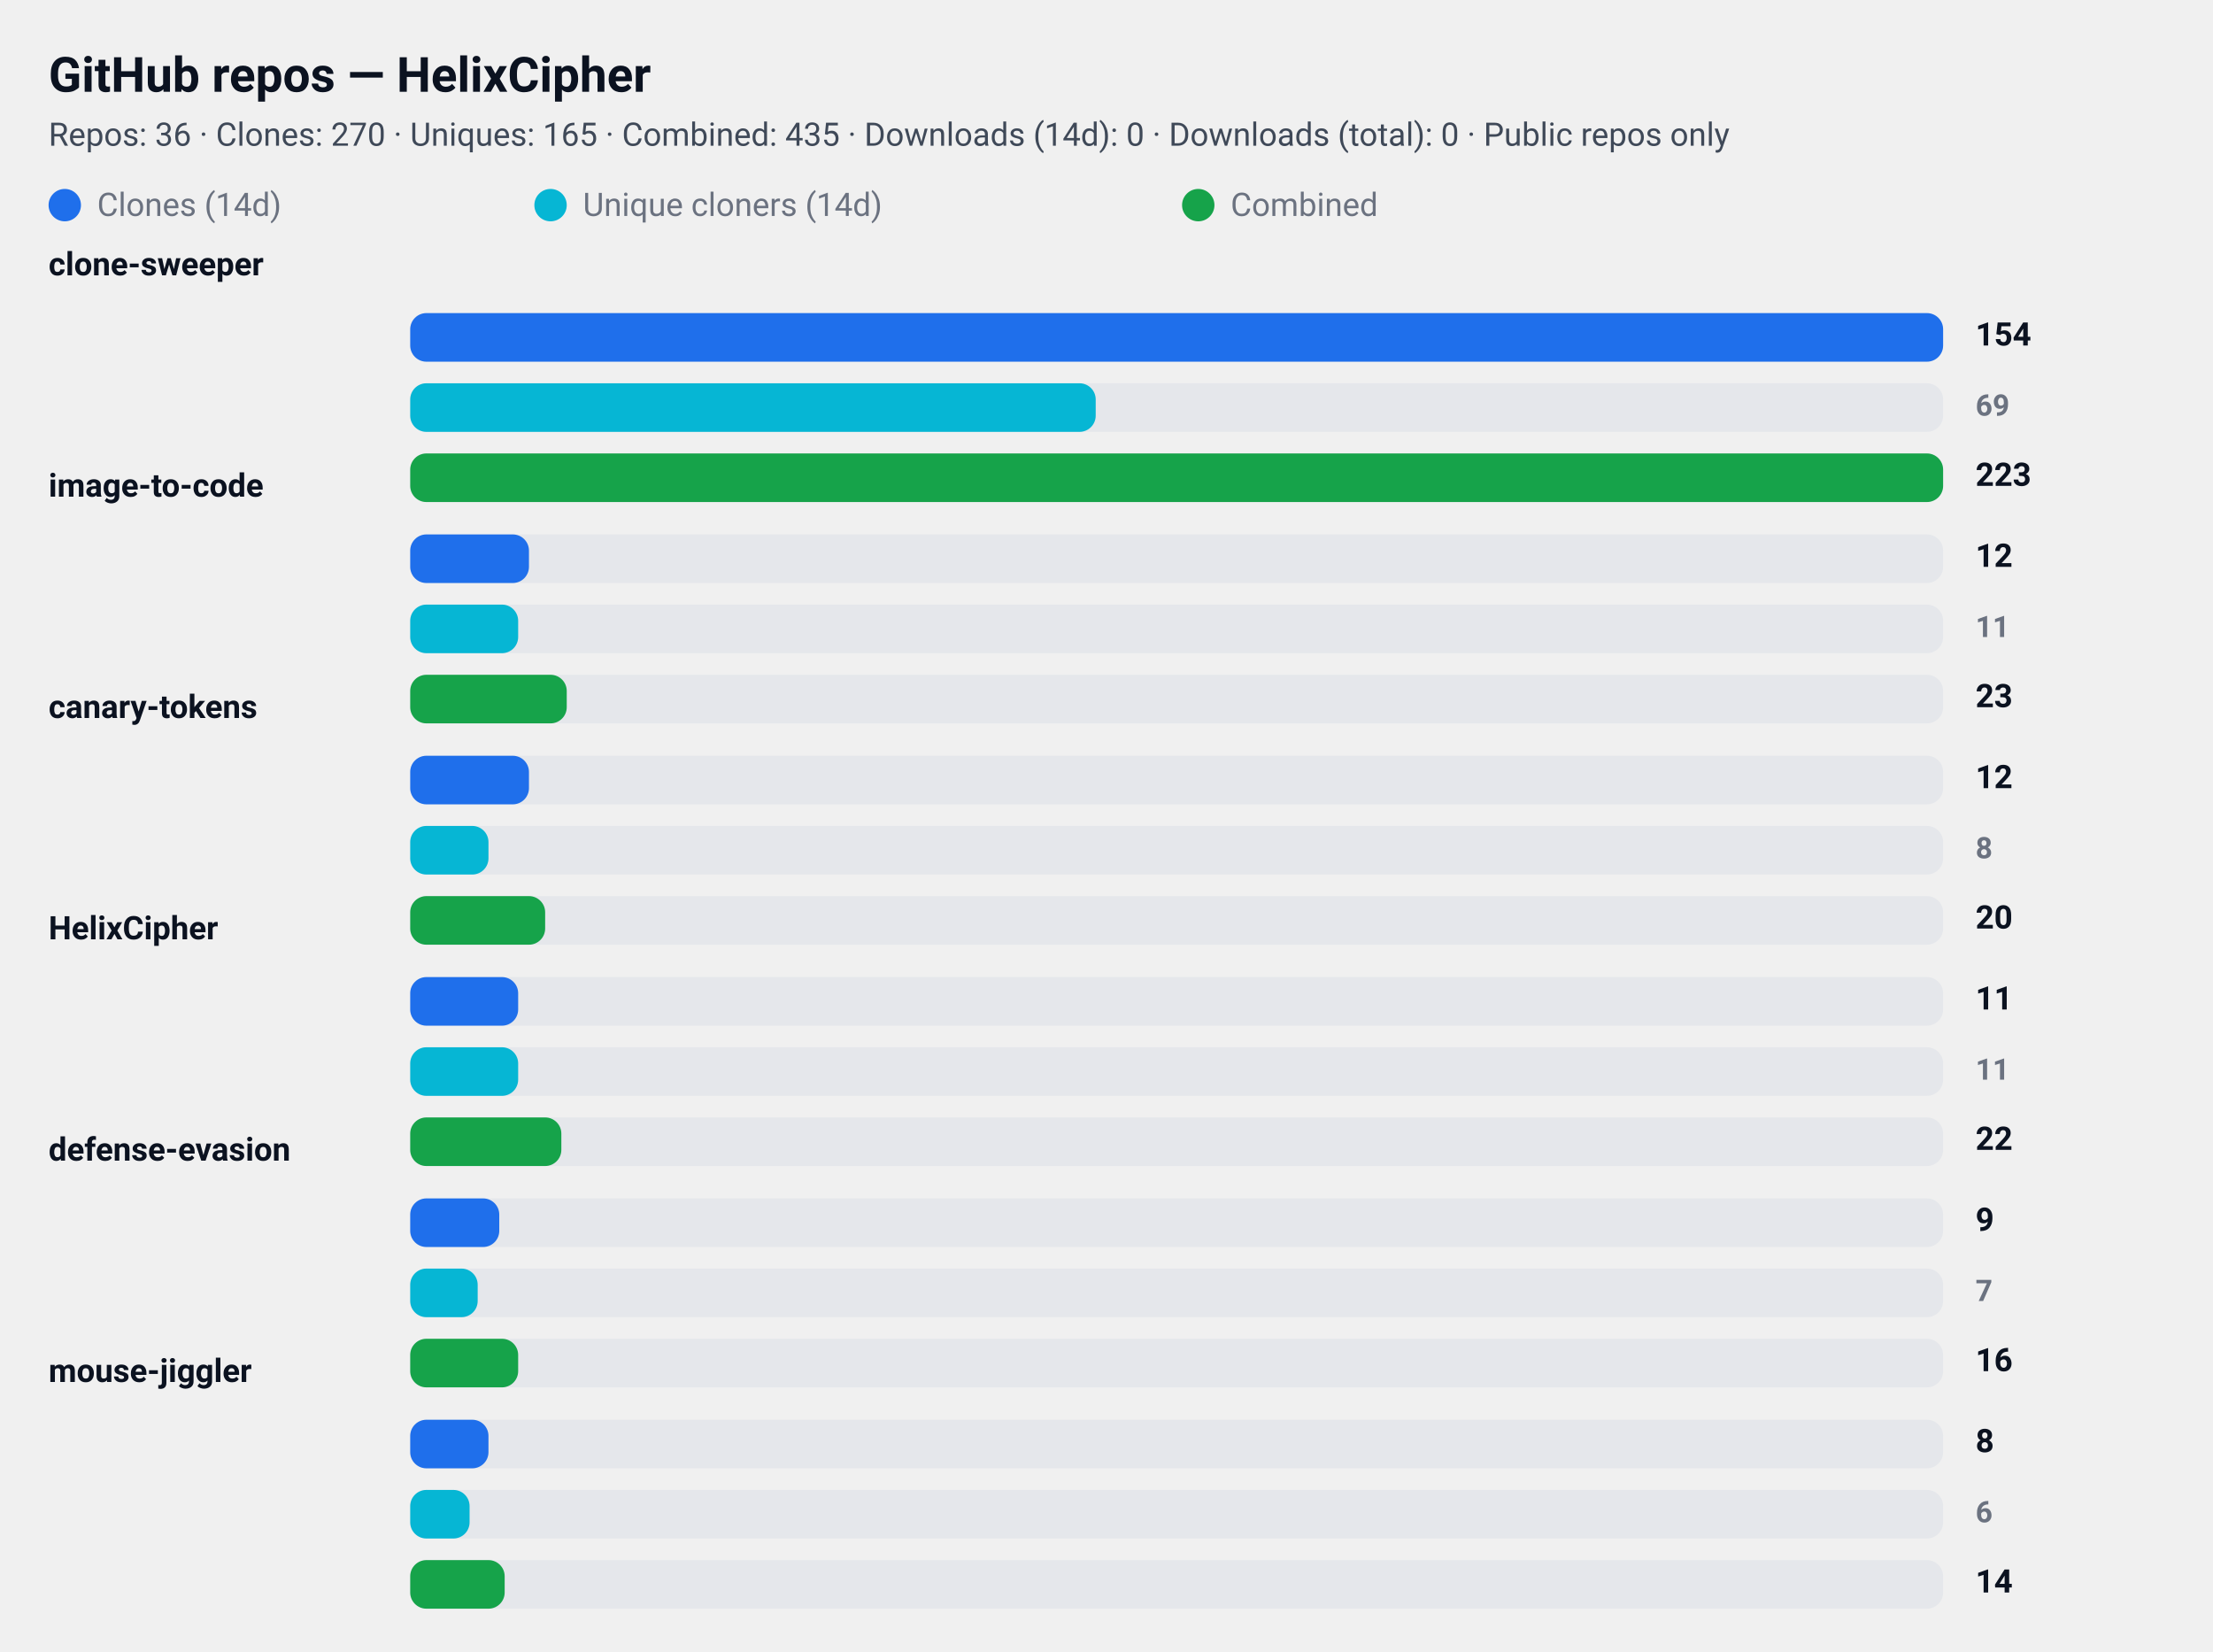
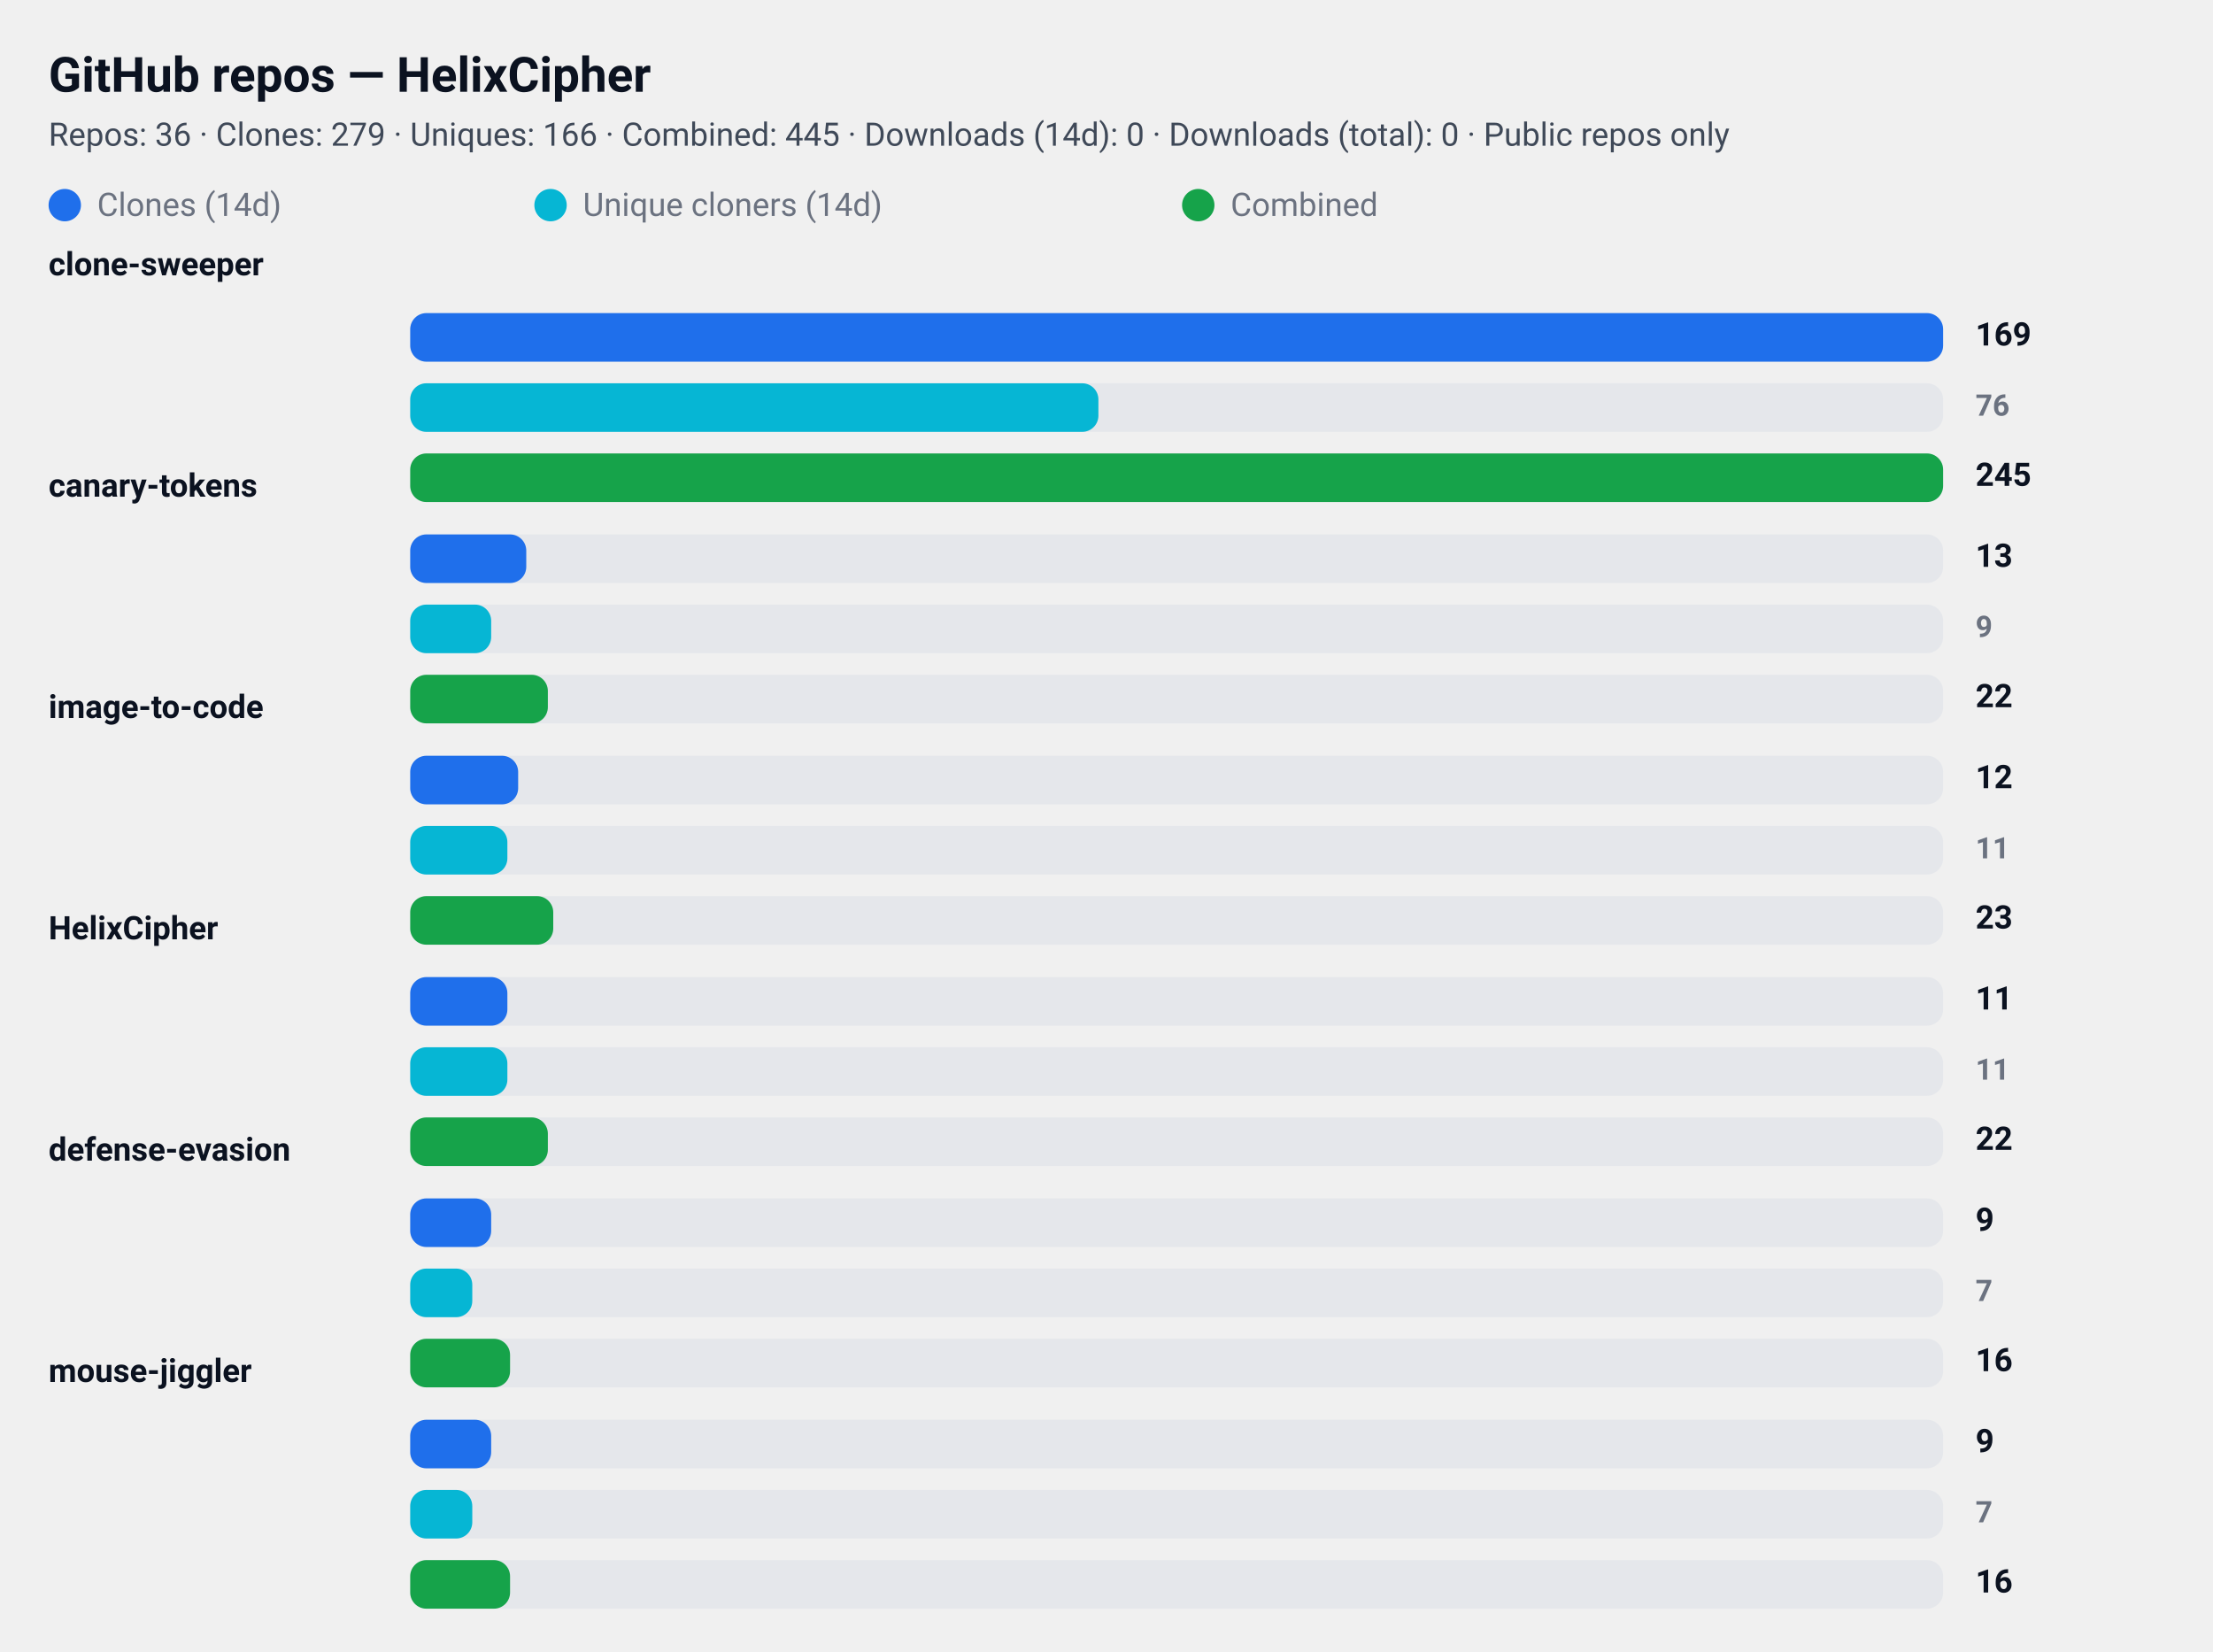
<svg xmlns="http://www.w3.org/2000/svg" width="820" height="612" viewBox="0 0 820 612" role="img" aria-label="GitHub repository clone statistics">
  <style>
  .card  { font-family: "Segoe UI", Roboto, "Helvetica Neue", Arial, sans-serif; }
  .title { font-weight: 700; font-size: 18px; fill: #0b1220; }
  .meta  { font-weight: 400; font-size: 12px; fill: #374151; opacity: 0.95; }
  .label { font-weight: 600; font-size: 12px; fill: #0b1220; }
  .count { font-weight: 700; font-size: 12px; fill: #0b1220; text-anchor: start; }
  .count-small { font-weight: 600; font-size: 11px; fill:#6b7280; text-anchor: start; }
  .muted { font-size:12px; fill:#6b7280; }

  .bar-clone { fill: #1f6feb; rx:6; }
  .bar-uniq  { fill: #06b6d4; rx:6; }
  .bar-comb  { fill: #16a34a; rx:6; }

  .bar-bg { fill: #e5e7eb; rx:6; }
  @media (prefers-color-scheme: dark) {
    .title, .meta, .label, .count, .count-small, .muted { fill: #ffffff; }
    .meta, .count-small { opacity: 0.9; }
  }
</style>
  <rect x="0" y="0" width="820" height="612" rx="12" fill="transparent" />
  <text x="18" y="34" class="title card">GitHub repos — HelixCipher</text>
-   <text x="18" y="54" class="meta card">Repos: 36 · Clones: 270 · Uniques: 165 · Combined: 435 · Downloads (14d): 0 · Downloads (total): 0 · Public repos only</text>
+   <text x="18" y="54" class="meta card">Repos: 36 · Clones: 279 · Uniques: 166 · Combined: 445 · Downloads (14d): 0 · Downloads (total): 0 · Public repos only</text>
  <g id="legend">
    <rect x="18" y="70" width="12" height="12" class="bar-clone" />
    <text x="36" y="80" class="muted card">Clones (14d)</text>
    <rect x="198" y="70" width="12" height="12" class="bar-uniq" />
    <text x="216" y="80" class="muted card">Unique cloners (14d)</text>
    <rect x="438" y="70" width="12" height="12" class="bar-comb" />
    <text x="456" y="80" class="muted card">Combined</text>
  </g>
  <text x="18" y="102" class="label card">clone-sweeper</text>
  <rect x="152" y="116" width="568" height="18" class="bar-bg" />
  <rect x="152" y="116" width="568" height="18" class="bar-clone" />
-   <text x="732" y="128" class="count card">154</text>
+   <text x="732" y="128" class="count card">169</text>
  <rect x="152" y="142" width="568" height="18" class="bar-bg" />
-   <rect x="152" y="142" width="254" height="18" class="bar-uniq" />
-   <text x="732" y="154" class="count-small card">69</text>
+   <rect x="152" y="142" width="255" height="18" class="bar-uniq" />
+   <text x="732" y="154" class="count-small card">76</text>
  <rect x="152" y="168" width="568" height="18" class="bar-bg" />
  <rect x="152" y="168" width="568" height="18" class="bar-comb" />
-   <text x="732" y="180" class="count card">223</text>
-   <text x="18" y="184" class="label card">image-to-code</text>
+   <text x="732" y="180" class="count card">245</text>
+   <text x="18" y="184" class="label card">canary-tokens</text>
  <rect x="152" y="198" width="568" height="18" class="bar-bg" />
-   <rect x="152" y="198" width="44" height="18" class="bar-clone" />
-   <text x="732" y="210" class="count card">12</text>
+   <rect x="152" y="198" width="43" height="18" class="bar-clone" />
+   <text x="732" y="210" class="count card">13</text>
  <rect x="152" y="224" width="568" height="18" class="bar-bg" />
-   <rect x="152" y="224" width="40" height="18" class="bar-uniq" />
-   <text x="732" y="236" class="count-small card">11</text>
+   <rect x="152" y="224" width="30" height="18" class="bar-uniq" />
+   <text x="732" y="236" class="count-small card">9</text>
  <rect x="152" y="250" width="568" height="18" class="bar-bg" />
-   <rect x="152" y="250" width="58" height="18" class="bar-comb" />
-   <text x="732" y="262" class="count card">23</text>
-   <text x="18" y="266" class="label card">canary-tokens</text>
+   <rect x="152" y="250" width="51" height="18" class="bar-comb" />
+   <text x="732" y="262" class="count card">22</text>
+   <text x="18" y="266" class="label card">image-to-code</text>
  <rect x="152" y="280" width="568" height="18" class="bar-bg" />
-   <rect x="152" y="280" width="44" height="18" class="bar-clone" />
+   <rect x="152" y="280" width="40" height="18" class="bar-clone" />
  <text x="732" y="292" class="count card">12</text>
  <rect x="152" y="306" width="568" height="18" class="bar-bg" />
-   <rect x="152" y="306" width="29" height="18" class="bar-uniq" />
-   <text x="732" y="318" class="count-small card">8</text>
+   <rect x="152" y="306" width="36" height="18" class="bar-uniq" />
+   <text x="732" y="318" class="count-small card">11</text>
  <rect x="152" y="332" width="568" height="18" class="bar-bg" />
-   <rect x="152" y="332" width="50" height="18" class="bar-comb" />
-   <text x="732" y="344" class="count card">20</text>
+   <rect x="152" y="332" width="53" height="18" class="bar-comb" />
+   <text x="732" y="344" class="count card">23</text>
  <text x="18" y="348" class="label card">HelixCipher</text>
  <rect x="152" y="362" width="568" height="18" class="bar-bg" />
-   <rect x="152" y="362" width="40" height="18" class="bar-clone" />
+   <rect x="152" y="362" width="36" height="18" class="bar-clone" />
  <text x="732" y="374" class="count card">11</text>
  <rect x="152" y="388" width="568" height="18" class="bar-bg" />
-   <rect x="152" y="388" width="40" height="18" class="bar-uniq" />
+   <rect x="152" y="388" width="36" height="18" class="bar-uniq" />
  <text x="732" y="400" class="count-small card">11</text>
  <rect x="152" y="414" width="568" height="18" class="bar-bg" />
-   <rect x="152" y="414" width="56" height="18" class="bar-comb" />
+   <rect x="152" y="414" width="51" height="18" class="bar-comb" />
  <text x="732" y="426" class="count card">22</text>
  <text x="18" y="430" class="label card">defense-evasion</text>
  <rect x="152" y="444" width="568" height="18" class="bar-bg" />
-   <rect x="152" y="444" width="33" height="18" class="bar-clone" />
+   <rect x="152" y="444" width="30" height="18" class="bar-clone" />
  <text x="732" y="456" class="count card">9</text>
  <rect x="152" y="470" width="568" height="18" class="bar-bg" />
-   <rect x="152" y="470" width="25" height="18" class="bar-uniq" />
+   <rect x="152" y="470" width="23" height="18" class="bar-uniq" />
  <text x="732" y="482" class="count-small card">7</text>
  <rect x="152" y="496" width="568" height="18" class="bar-bg" />
-   <rect x="152" y="496" width="40" height="18" class="bar-comb" />
+   <rect x="152" y="496" width="37" height="18" class="bar-comb" />
  <text x="732" y="508" class="count card">16</text>
  <text x="18" y="512" class="label card">mouse-jiggler</text>
  <rect x="152" y="526" width="568" height="18" class="bar-bg" />
-   <rect x="152" y="526" width="29" height="18" class="bar-clone" />
-   <text x="732" y="538" class="count card">8</text>
+   <rect x="152" y="526" width="30" height="18" class="bar-clone" />
+   <text x="732" y="538" class="count card">9</text>
  <rect x="152" y="552" width="568" height="18" class="bar-bg" />
-   <rect x="152" y="552" width="22" height="18" class="bar-uniq" />
-   <text x="732" y="564" class="count-small card">6</text>
+   <rect x="152" y="552" width="23" height="18" class="bar-uniq" />
+   <text x="732" y="564" class="count-small card">7</text>
  <rect x="152" y="578" width="568" height="18" class="bar-bg" />
-   <rect x="152" y="578" width="35" height="18" class="bar-comb" />
-   <text x="732" y="590" class="count card">14</text>
+   <rect x="152" y="578" width="37" height="18" class="bar-comb" />
+   <text x="732" y="590" class="count card">16</text>
</svg>
